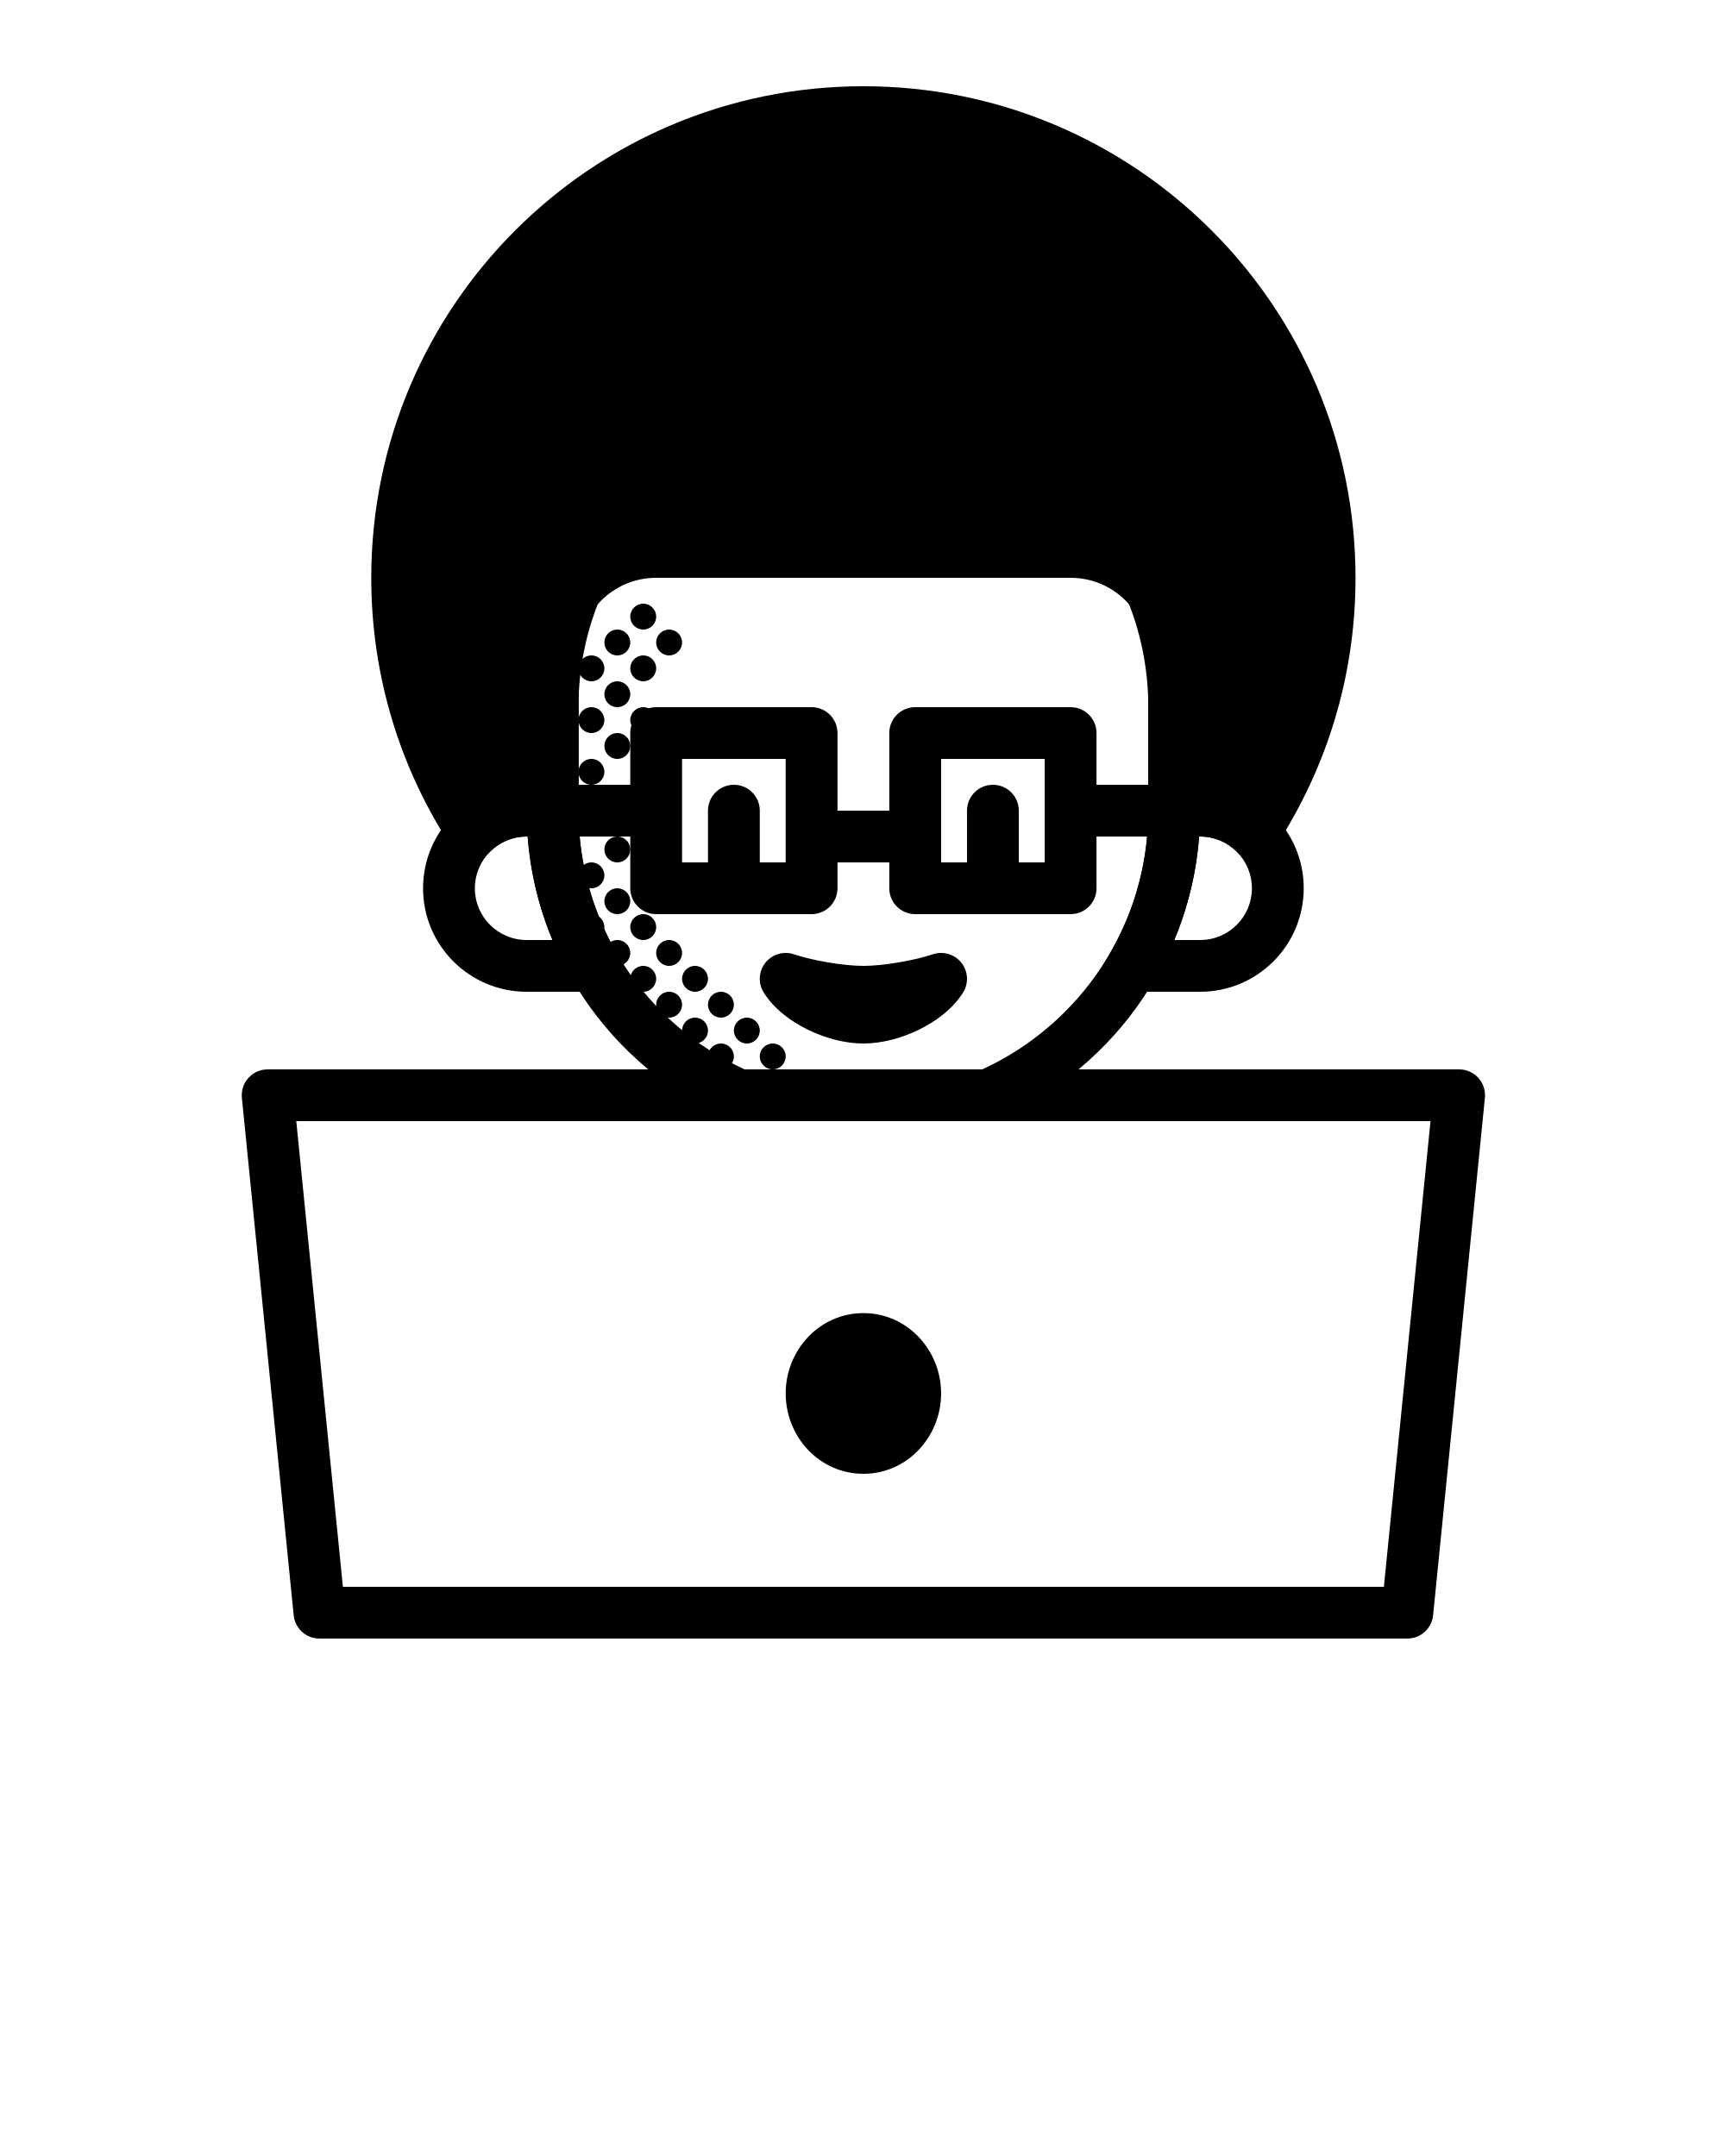
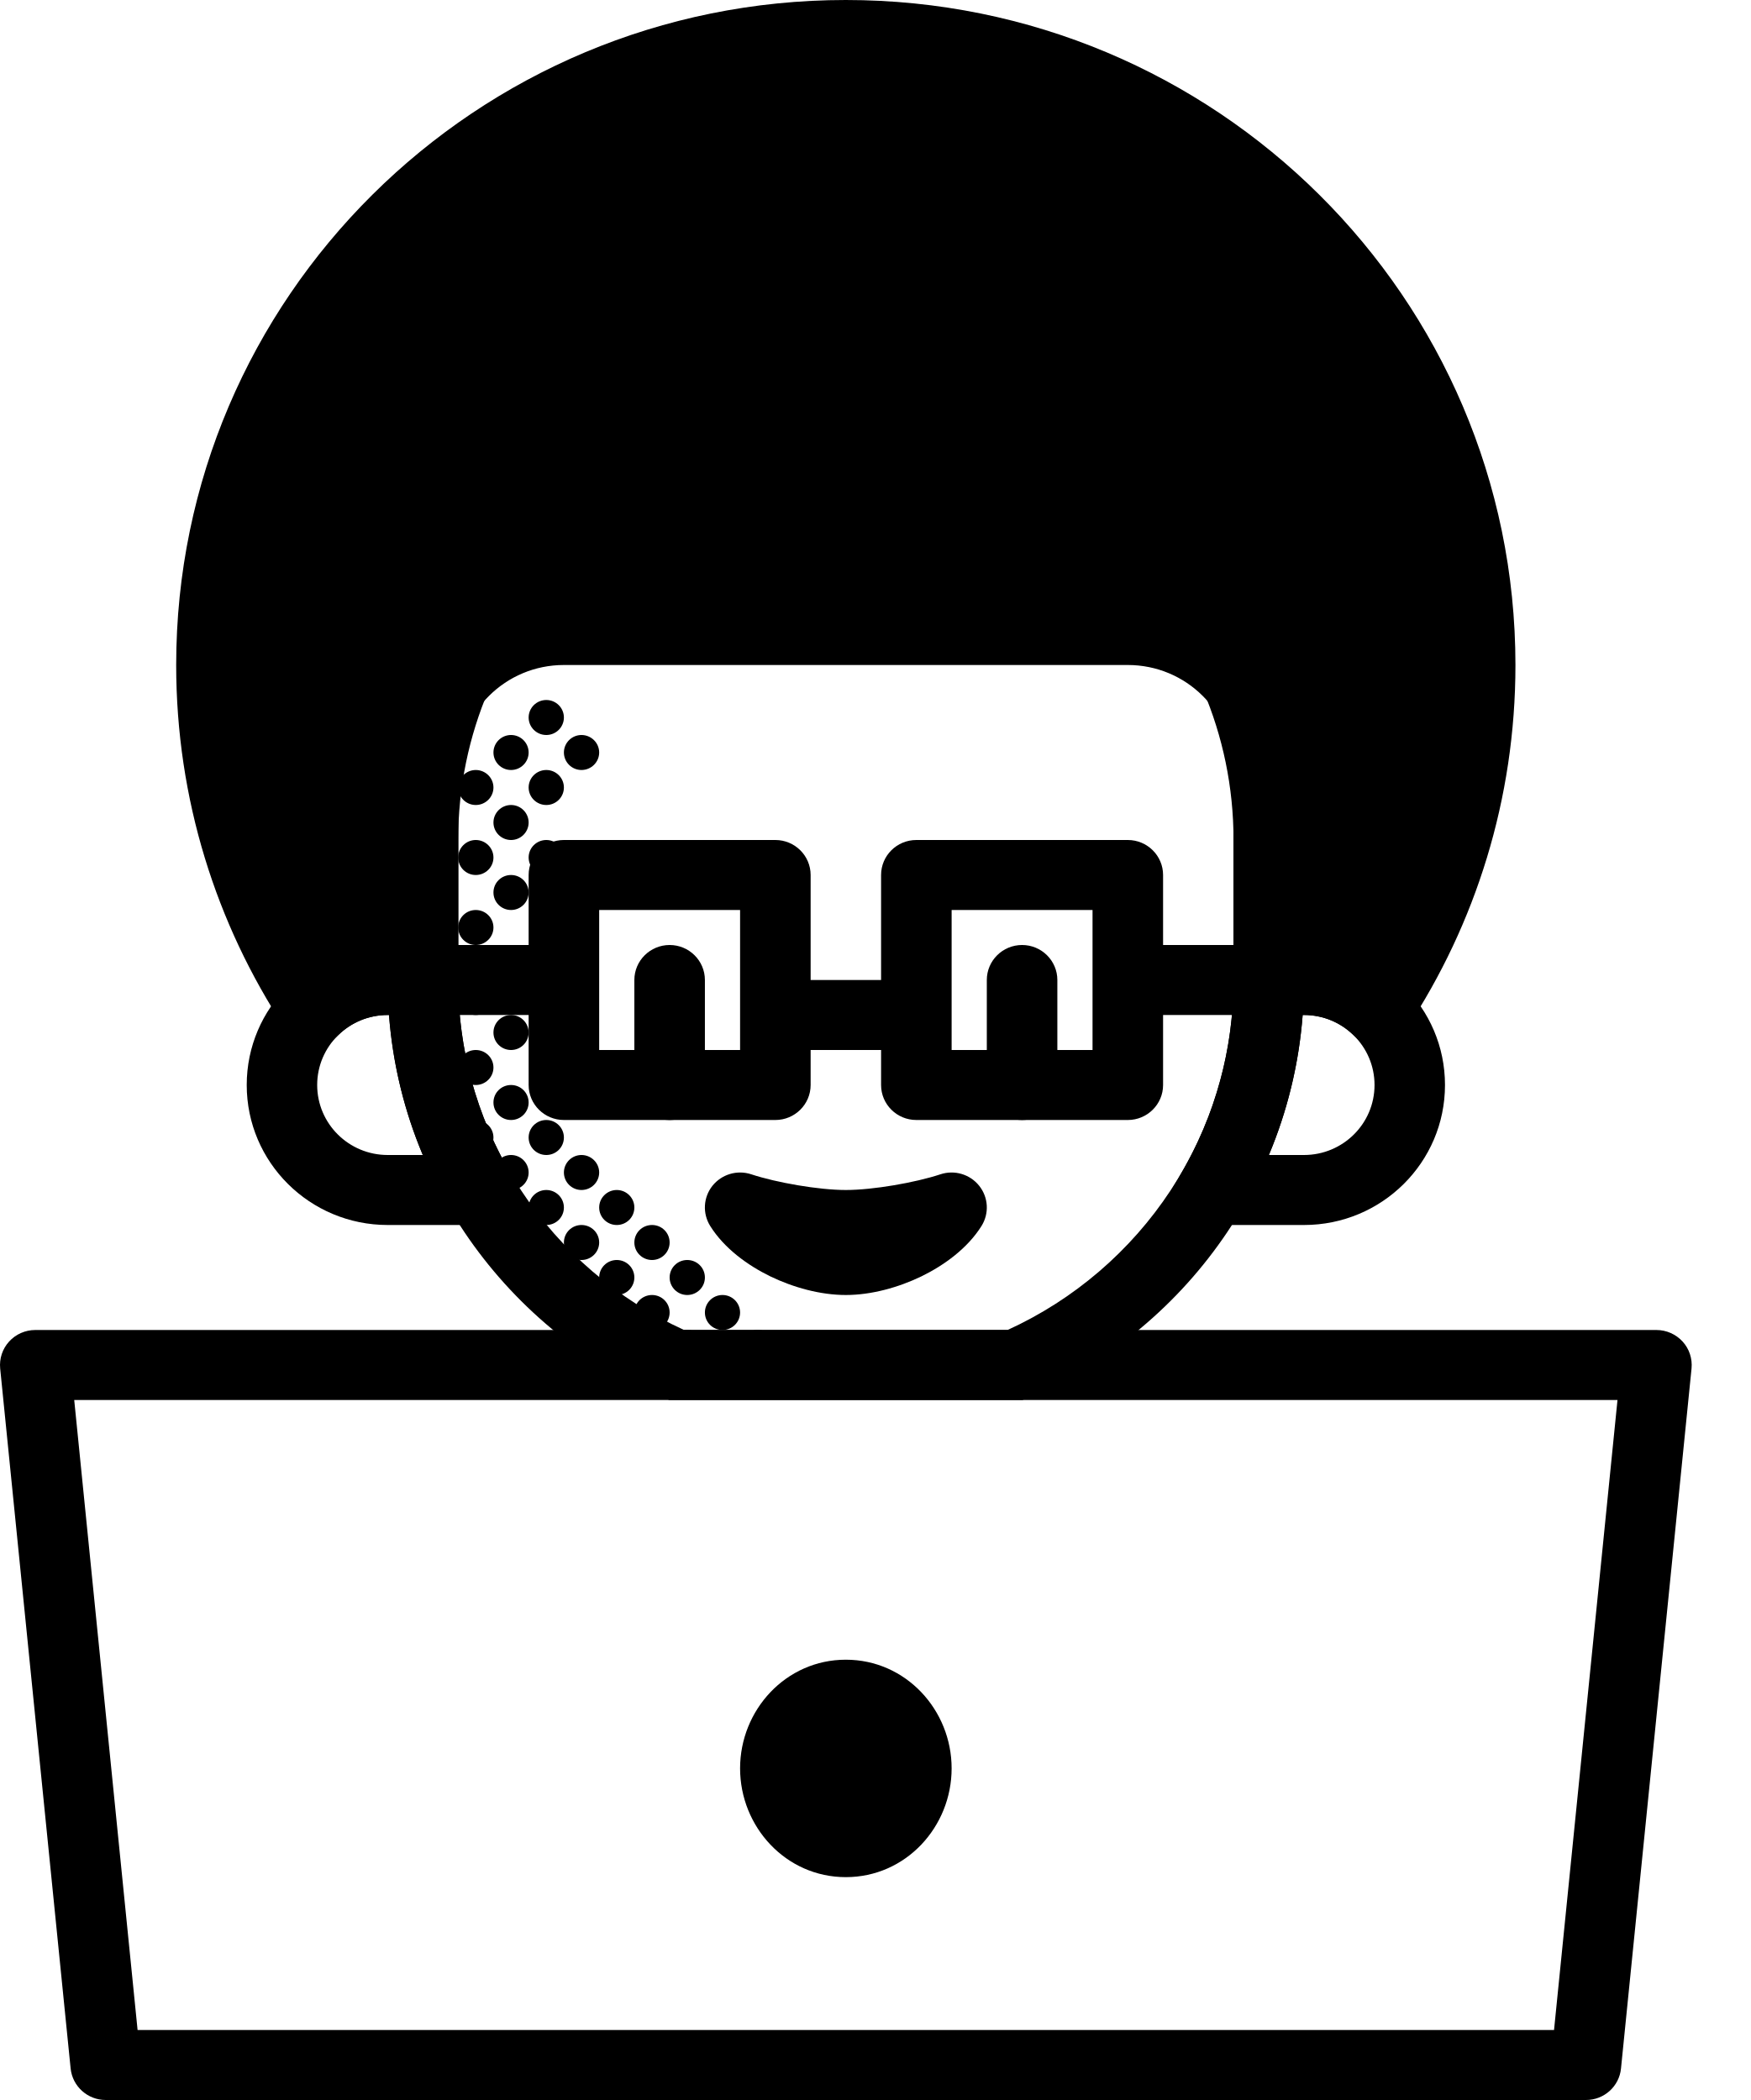
- <svg xmlns="http://www.w3.org/2000/svg" width="229" height="286" viewBox="0 0 229 286" fill="none">
-   <path d="M87.02 81.796C87.02 82.744 86.251 83.512 85.302 83.512C84.354 83.512 83.585 82.744 83.585 81.796C83.585 80.848 84.354 80.08 85.302 80.08C86.251 80.08 87.02 80.848 87.02 81.796Z" fill="black" />
-   <path d="M83.585 85.228C83.585 86.176 82.816 86.944 81.868 86.944C80.919 86.944 80.15 86.176 80.15 85.228C80.15 84.28 80.919 83.512 81.868 83.512C82.816 83.512 83.585 84.28 83.585 85.228Z" fill="black" />
-   <path d="M90.455 85.228C90.455 86.176 89.686 86.944 88.737 86.944C87.789 86.944 87.02 86.176 87.02 85.228C87.02 84.28 87.789 83.512 88.737 83.512C89.686 83.512 90.455 84.28 90.455 85.228Z" fill="black" />
-   <path d="M80.15 88.66C80.15 89.608 79.381 90.376 78.433 90.376C77.484 90.376 76.715 89.608 76.715 88.66C76.715 87.712 77.484 86.944 78.433 86.944C79.381 86.944 80.15 87.712 80.15 88.66Z" fill="black" />
-   <path d="M87.02 88.66C87.02 89.608 86.251 90.376 85.302 90.376C84.354 90.376 83.585 89.608 83.585 88.66C83.585 87.712 84.354 86.944 85.302 86.944C86.251 86.944 87.02 87.712 87.02 88.66Z" fill="black" />
-   <path d="M80.15 95.524C80.15 96.472 79.381 97.24 78.433 97.24C77.484 97.24 76.715 96.472 76.715 95.524C76.715 94.576 77.484 93.808 78.433 93.808C79.381 93.808 80.15 94.576 80.15 95.524Z" fill="black" />
-   <path d="M83.585 92.092C83.585 93.04 82.816 93.808 81.868 93.808C80.919 93.808 80.15 93.04 80.15 92.092C80.15 91.144 80.919 90.376 81.868 90.376C82.816 90.376 83.585 91.144 83.585 92.092Z" fill="black" />
-   <path d="M80.15 102.388C80.15 103.336 79.381 104.104 78.433 104.104C77.484 104.104 76.715 103.336 76.715 102.388C76.715 101.44 77.484 100.672 78.433 100.672C79.381 100.672 80.15 101.44 80.15 102.388Z" fill="black" />
-   <path d="M83.585 98.956C83.585 99.904 82.816 100.672 81.868 100.672C80.919 100.672 80.15 99.904 80.15 98.956C80.15 98.008 80.919 97.24 81.868 97.24C82.816 97.24 83.585 98.008 83.585 98.956Z" fill="black" />
-   <path d="M80.15 109.252C80.15 110.2 79.381 110.968 78.433 110.968C77.484 110.968 76.715 110.2 76.715 109.252C76.715 108.304 77.484 107.536 78.433 107.536C79.381 107.536 80.15 108.304 80.15 109.252Z" fill="black" />
-   <path d="M83.585 105.82C83.585 106.768 82.816 107.536 81.868 107.536C80.919 107.536 80.15 106.768 80.15 105.82C80.15 104.872 80.919 104.104 81.868 104.104C82.816 104.104 83.585 104.872 83.585 105.82Z" fill="black" />
-   <path d="M80.15 116.116C80.15 117.064 79.381 117.832 78.433 117.832C77.484 117.832 76.715 117.064 76.715 116.116C76.715 115.168 77.484 114.4 78.433 114.4C79.381 114.4 80.15 115.168 80.15 116.116Z" fill="black" />
-   <path d="M83.585 112.684C83.585 113.632 82.816 114.4 81.868 114.4C80.919 114.4 80.15 113.632 80.15 112.684C80.15 111.736 80.919 110.968 81.868 110.968C82.816 110.968 83.585 111.736 83.585 112.684Z" fill="black" />
-   <path d="M80.15 122.98C80.15 123.928 79.381 124.696 78.433 124.696C77.484 124.696 76.715 123.928 76.715 122.98C76.715 122.032 77.484 121.264 78.433 121.264C79.381 121.264 80.15 122.032 80.15 122.98Z" fill="black" />
-   <path d="M83.585 119.548C83.585 120.496 82.816 121.264 81.868 121.264C80.919 121.264 80.15 120.496 80.15 119.548C80.15 118.6 80.919 117.832 81.868 117.832C82.816 117.832 83.585 118.6 83.585 119.548Z" fill="black" />
-   <path d="M83.585 126.412C83.585 127.36 82.816 128.128 81.868 128.128C80.919 128.128 80.15 127.36 80.15 126.412C80.15 125.464 80.919 124.696 81.868 124.696C82.816 124.696 83.585 125.464 83.585 126.412Z" fill="black" />
-   <path d="M87.02 122.98C87.02 123.928 86.251 124.696 85.302 124.696C84.354 124.696 83.585 123.928 83.585 122.98C83.585 122.032 84.354 121.264 85.302 121.264C86.251 121.264 87.02 122.032 87.02 122.98Z" fill="black" />
-   <path d="M87.02 129.844C87.02 130.792 86.251 131.56 85.302 131.56C84.354 131.56 83.585 130.792 83.585 129.844C83.585 128.896 84.354 128.128 85.302 128.128C86.251 128.128 87.02 128.896 87.02 129.844Z" fill="black" />
-   <path d="M90.455 126.412C90.455 127.36 89.686 128.128 88.737 128.128C87.789 128.128 87.02 127.36 87.02 126.412C87.02 125.464 87.789 124.696 88.737 124.696C89.686 124.696 90.455 125.464 90.455 126.412Z" fill="black" />
-   <path d="M90.455 133.276C90.455 134.224 89.686 134.992 88.737 134.992C87.789 134.992 87.02 134.224 87.02 133.276C87.02 132.328 87.789 131.56 88.737 131.56C89.686 131.56 90.455 132.328 90.455 133.276Z" fill="black" />
-   <path d="M93.89 129.844C93.89 130.792 93.121 131.56 92.172 131.56C91.224 131.56 90.455 130.792 90.455 129.844C90.455 128.896 91.224 128.128 92.172 128.128C93.121 128.128 93.89 128.896 93.89 129.844Z" fill="black" />
-   <path d="M93.89 136.708C93.89 137.656 93.121 138.424 92.172 138.424C91.224 138.424 90.455 137.656 90.455 136.708C90.455 135.76 91.224 134.992 92.172 134.992C93.121 134.992 93.89 135.76 93.89 136.708Z" fill="black" />
-   <path d="M97.325 133.276C97.325 134.224 96.556 134.992 95.608 134.992C94.659 134.992 93.89 134.224 93.89 133.276C93.89 132.328 94.659 131.56 95.608 131.56C96.556 131.56 97.325 132.328 97.325 133.276Z" fill="black" />
-   <path d="M97.325 140.14C97.325 141.088 96.556 141.856 95.608 141.856C94.659 141.856 93.89 141.088 93.89 140.14C93.89 139.192 94.659 138.424 95.608 138.424C96.556 138.424 97.325 139.192 97.325 140.14Z" fill="black" />
-   <path d="M100.76 136.708C100.76 137.656 99.991 138.424 99.043 138.424C98.094 138.424 97.325 137.656 97.325 136.708C97.325 135.76 98.094 134.992 99.043 134.992C99.991 134.992 100.76 135.76 100.76 136.708Z" fill="black" />
-   <path d="M100.76 143.572C100.76 144.52 99.991 145.288 99.043 145.288C98.094 145.288 97.325 144.52 97.325 143.572C97.325 142.624 98.094 141.856 99.043 141.856C99.991 141.856 100.76 142.624 100.76 143.572Z" fill="black" />
-   <path d="M104.195 140.14C104.195 141.088 103.426 141.856 102.478 141.856C101.529 141.856 100.76 141.088 100.76 140.14C100.76 139.192 101.529 138.424 102.478 138.424C103.426 138.424 104.195 139.192 104.195 140.14Z" fill="black" />
-   <path d="M107.63 143.572C107.63 144.52 106.861 145.288 105.913 145.288C104.964 145.288 104.195 144.52 104.195 143.572C104.195 142.624 104.964 141.856 105.913 141.856C106.861 141.856 107.63 142.624 107.63 143.572Z" fill="black" />
-   <path d="M87.02 95.524C87.02 96.472 86.251 97.24 85.302 97.24C84.354 97.24 83.585 96.472 83.585 95.524C83.585 94.576 84.354 93.808 85.302 93.808C86.251 93.808 87.02 94.576 87.02 95.524Z" fill="black" />
-   <path fill-rule="evenodd" clip-rule="evenodd" d="M83.585 117.832C83.585 119.727 85.123 121.264 87.02 121.264H107.63C109.527 121.264 111.065 119.727 111.065 117.832V97.24C111.065 95.345 109.527 93.808 107.63 93.808H87.02C85.123 93.808 83.585 95.345 83.585 97.24V117.832ZM90.455 114.4V100.672H104.195V114.4H90.455Z" fill="black" />
-   <path fill-rule="evenodd" clip-rule="evenodd" d="M117.935 117.832C117.935 119.727 119.473 121.264 121.37 121.264H141.98C143.877 121.264 145.415 119.727 145.415 117.832V97.24C145.415 95.345 143.877 93.808 141.98 93.808H121.37C119.473 93.808 117.935 95.345 117.935 97.24V117.832ZM124.805 114.4V100.672H138.545V114.4H124.805Z" fill="black" />
-   <path fill-rule="evenodd" clip-rule="evenodd" d="M73.28 110.968H87.02V104.104H73.28V110.968Z" fill="black" />
-   <path fill-rule="evenodd" clip-rule="evenodd" d="M141.98 110.968H155.72V104.104H141.98V110.968Z" fill="black" />
-   <path fill-rule="evenodd" clip-rule="evenodd" d="M107.63 114.4H121.37V107.536H107.63V114.4Z" fill="black" />
-   <path fill-rule="evenodd" clip-rule="evenodd" d="M97.325 121.264C99.222 121.264 100.76 119.727 100.76 117.832V107.536C100.76 105.641 99.222 104.104 97.325 104.104C95.428 104.104 93.89 105.641 93.89 107.536V117.832C93.89 119.727 95.428 121.264 97.325 121.264Z" fill="black" />
-   <path fill-rule="evenodd" clip-rule="evenodd" d="M131.675 121.264C133.572 121.264 135.11 119.727 135.11 117.832V107.536C135.11 105.641 133.572 104.104 131.675 104.104C129.778 104.104 128.24 105.641 128.24 107.536V117.832C128.24 119.727 129.778 121.264 131.675 121.264Z" fill="black" />
-   <path fill-rule="evenodd" clip-rule="evenodd" d="M155.72 104.104H159.155C159.247 104.104 159.339 104.105 159.431 104.108C161.472 98.777 162.59 92.991 162.59 86.944C162.59 60.408 141.059 38.896 114.5 38.896C87.941 38.896 66.41 60.408 66.41 86.944C66.41 92.991 67.528 98.777 69.569 104.108C69.661 104.105 69.753 104.104 69.845 104.104H73.28V86.944C73.28 79.362 79.432 73.216 87.02 73.216H141.98C149.568 73.216 155.72 79.362 155.72 86.944V104.104Z" fill="black" />
-   <path fill-rule="evenodd" clip-rule="evenodd" d="M62.975 86.944C62.975 58.513 86.043 35.464 114.5 35.464C142.956 35.464 166.025 58.513 166.025 86.944C166.025 93.417 164.828 99.618 162.639 105.334C162.119 106.693 160.797 107.577 159.341 107.539C159.279 107.537 159.217 107.536 159.155 107.536H155.72C153.823 107.536 152.285 105.999 152.285 104.104V86.944C152.285 81.258 147.671 76.648 141.98 76.648H87.02C81.329 76.648 76.715 81.258 76.715 86.944V104.104C76.715 105.999 75.177 107.536 73.28 107.536H69.845C69.783 107.536 69.721 107.537 69.659 107.539C68.203 107.577 66.881 106.693 66.361 105.334C64.172 99.618 62.975 93.417 62.975 86.944ZM114.5 42.328C89.838 42.328 69.845 62.303 69.845 86.944C69.845 77.467 77.535 69.784 87.02 69.784H141.98C151.465 69.784 159.155 77.467 159.155 86.944C159.155 62.303 139.162 42.328 114.5 42.328Z" fill="black" />
-   <path fill-rule="evenodd" clip-rule="evenodd" d="M114.5 56.056C93.632 56.056 76.715 72.958 76.715 93.808V107.536C76.715 122.758 85.733 135.883 98.735 141.856H130.265C143.267 135.883 152.285 122.758 152.285 107.536V93.808C152.285 72.958 135.368 56.056 114.5 56.056ZM69.845 93.808C69.845 69.167 89.838 49.192 114.5 49.192C139.162 49.192 159.155 69.167 159.155 93.808V107.536C159.155 125.832 148.133 141.548 132.376 148.432L131.718 148.72H97.282L96.624 148.432C80.867 141.548 69.845 125.832 69.845 107.536V93.808Z" fill="black" />
-   <path fill-rule="evenodd" clip-rule="evenodd" d="M69.845 110.968C66.051 110.968 62.975 114.041 62.975 117.832C62.975 121.623 66.051 124.696 69.845 124.696H73.268C71.482 120.415 70.343 115.798 69.975 110.968H69.845ZM56.105 117.832C56.105 110.25 62.257 104.104 69.845 104.104H76.715V107.536C76.715 114.418 78.555 120.86 81.768 126.409L84.75 131.56H69.845C62.257 131.56 56.105 125.414 56.105 117.832ZM152.285 104.104H159.155C166.743 104.104 172.895 110.25 172.895 117.832C172.895 125.414 166.743 131.56 159.155 131.56H144.25L147.232 126.409C150.445 120.86 152.285 114.418 152.285 107.536V104.104ZM159.025 110.968C158.657 115.798 157.518 120.415 155.732 124.696H159.155C162.949 124.696 166.025 121.623 166.025 117.832C166.025 114.041 162.949 110.968 159.155 110.968H159.025Z" fill="black" />
-   <path d="M104.195 129.844C106.943 130.765 111.441 131.56 114.5 131.56C117.559 131.56 122.057 130.765 124.805 129.844C122.985 132.758 118.191 134.992 114.5 134.992C110.809 134.992 106.015 132.758 104.195 129.844Z" fill="black" />
-   <path fill-rule="evenodd" clip-rule="evenodd" d="M101.499 127.717C102.397 126.58 103.914 126.129 105.288 126.59C107.712 127.403 111.841 128.128 114.5 128.128C117.159 128.128 121.288 127.403 123.712 126.59C125.086 126.129 126.603 126.58 127.501 127.717C128.399 128.854 128.487 130.432 127.719 131.661C126.35 133.853 124.087 135.506 121.864 136.593C119.609 137.696 116.972 138.424 114.5 138.424C112.028 138.424 109.391 137.696 107.136 136.593C104.913 135.506 102.65 133.853 101.281 131.661C100.513 130.432 100.601 128.854 101.499 127.717Z" fill="black" />
-   <path fill-rule="evenodd" clip-rule="evenodd" d="M32.948 142.985C33.599 142.266 34.525 141.856 35.495 141.856H193.505C194.476 141.856 195.401 142.266 196.052 142.985C196.703 143.704 197.019 144.665 196.923 145.63L190.053 214.27C189.877 216.024 188.4 217.36 186.635 217.36H42.365C40.6 217.36 39.123 216.024 38.947 214.27L32.077 145.63C31.981 144.665 32.297 143.704 32.948 142.985ZM39.291 148.72L45.474 210.496H183.526L189.709 148.72H39.291Z" fill="black" />
-   <path d="M121.37 184.846C121.37 188.837 118.294 192.072 114.5 192.072C110.706 192.072 107.63 188.837 107.63 184.846C107.63 180.856 110.706 177.621 114.5 177.621C118.294 177.621 121.37 180.856 121.37 184.846Z" fill="black" />
-   <path fill-rule="evenodd" clip-rule="evenodd" d="M114.5 181.053C112.767 181.053 111.065 182.583 111.065 184.846C111.065 187.109 112.767 188.64 114.5 188.64C116.233 188.64 117.935 187.109 117.935 184.846C117.935 182.583 116.233 181.053 114.5 181.053ZM104.195 184.846C104.195 179.128 108.645 174.189 114.5 174.189C120.355 174.189 124.805 179.128 124.805 184.846C124.805 190.564 120.355 195.504 114.5 195.504C108.645 195.504 104.195 190.564 104.195 184.846Z" fill="black" />
-   <path fill-rule="evenodd" clip-rule="evenodd" d="M155.72 107.536H159.155C161.925 107.536 164.44 108.628 166.291 110.405C172.639 100.701 176.33 89.105 176.33 76.648C176.33 42.53 148.648 14.872 114.5 14.872C80.352 14.872 52.67 42.53 52.67 76.648C52.67 89.105 56.361 100.701 62.709 110.405C64.56 108.628 67.075 107.536 69.845 107.536H73.28V83.512C73.28 75.93 79.432 69.784 87.02 69.784H141.98C149.568 69.784 155.72 75.93 155.72 83.512V107.536Z" fill="black" />
-   <path fill-rule="evenodd" clip-rule="evenodd" d="M49.235 76.648C49.235 40.635 78.455 11.44 114.5 11.44C150.545 11.44 179.765 40.635 179.765 76.648C179.765 89.792 175.869 102.038 169.166 112.282L166.9 115.746L163.912 112.88C162.674 111.693 161.003 110.968 159.155 110.968H152.285V83.512C152.285 77.826 147.671 73.216 141.98 73.216H87.02C81.329 73.216 76.715 77.826 76.715 83.512V110.968H69.845C67.997 110.968 66.326 111.693 65.088 112.88L62.1 115.746L59.833 112.282C53.131 102.038 49.235 89.792 49.235 76.648ZM114.5 18.304C82.249 18.304 56.105 44.425 56.105 76.648C56.105 87.159 58.884 97.014 63.748 105.527C65.586 104.617 67.657 104.104 69.845 104.104V83.512C69.845 74.035 77.535 66.352 87.02 66.352H141.98C151.465 66.352 159.155 74.035 159.155 83.512V104.104C161.343 104.104 163.414 104.617 165.252 105.527C170.116 97.014 172.895 87.159 172.895 76.648C172.895 44.425 146.751 18.304 114.5 18.304Z" fill="black" />
+ <svg xmlns="http://www.w3.org/2000/svg" width="20" height="24" viewBox="0 0 20 24" fill="none">
+   <path d="M6.443 8.2C6.443 8.31 6.353 8.4 6.242 8.4C6.13 8.4 6.04 8.31 6.04 8.2C6.04 8.09 6.13 8 6.242 8C6.353 8 6.443 8.09 6.443 8.2Z" fill="black" />
+   <path d="M6.04 8.6C6.04 8.71 5.95 8.8 5.839 8.8C5.728 8.8 5.638 8.71 5.638 8.6C5.638 8.49 5.728 8.4 5.839 8.4C5.95 8.4 6.04 8.49 6.04 8.6Z" fill="black" />
+   <path d="M6.846 8.6C6.846 8.71 6.755 8.8 6.644 8.8C6.533 8.8 6.443 8.71 6.443 8.6C6.443 8.49 6.533 8.4 6.644 8.4C6.755 8.4 6.846 8.49 6.846 8.6Z" fill="black" />
+   <path d="M5.638 9C5.638 9.11 5.547 9.2 5.436 9.2C5.325 9.2 5.235 9.11 5.235 9C5.235 8.89 5.325 8.8 5.436 8.8C5.547 8.8 5.638 8.89 5.638 9Z" fill="black" />
+   <path d="M6.443 9C6.443 9.11 6.353 9.2 6.242 9.2C6.13 9.2 6.04 9.11 6.04 9C6.04 8.89 6.13 8.8 6.242 8.8C6.353 8.8 6.443 8.89 6.443 9Z" fill="black" />
+   <path d="M5.638 9.8C5.638 9.91 5.547 10 5.436 10C5.325 10 5.235 9.91 5.235 9.8C5.235 9.69 5.325 9.6 5.436 9.6C5.547 9.6 5.638 9.69 5.638 9.8Z" fill="black" />
+   <path d="M6.04 9.4C6.04 9.51 5.95 9.6 5.839 9.6C5.728 9.6 5.638 9.51 5.638 9.4C5.638 9.29 5.728 9.2 5.839 9.2C5.95 9.2 6.04 9.29 6.04 9.4Z" fill="black" />
+   <path d="M5.638 10.6C5.638 10.71 5.547 10.8 5.436 10.8C5.325 10.8 5.235 10.71 5.235 10.6C5.235 10.489 5.325 10.4 5.436 10.4C5.547 10.4 5.638 10.489 5.638 10.6Z" fill="black" />
+   <path d="M6.04 10.2C6.04 10.31 5.95 10.4 5.839 10.4C5.728 10.4 5.638 10.31 5.638 10.2C5.638 10.089 5.728 10 5.839 10C5.95 10 6.04 10.089 6.04 10.2Z" fill="black" />
+   <path d="M5.638 11.4C5.638 11.51 5.547 11.6 5.436 11.6C5.325 11.6 5.235 11.51 5.235 11.4C5.235 11.29 5.325 11.2 5.436 11.2C5.547 11.2 5.638 11.29 5.638 11.4Z" fill="black" />
+   <path d="M6.04 11C6.04 11.111 5.95 11.2 5.839 11.2C5.728 11.2 5.638 11.111 5.638 11C5.638 10.89 5.728 10.8 5.839 10.8C5.95 10.8 6.04 10.89 6.04 11Z" fill="black" />
+   <path d="M5.638 12.2C5.638 12.31 5.547 12.4 5.436 12.4C5.325 12.4 5.235 12.31 5.235 12.2C5.235 12.089 5.325 12 5.436 12C5.547 12 5.638 12.089 5.638 12.2Z" fill="black" />
+   <path d="M6.04 11.8C6.04 11.911 5.95 12 5.839 12C5.728 12 5.638 11.911 5.638 11.8C5.638 11.69 5.728 11.6 5.839 11.6C5.95 11.6 6.04 11.69 6.04 11.8Z" fill="black" />
+   <path d="M5.638 13C5.638 13.111 5.547 13.2 5.436 13.2C5.325 13.2 5.235 13.111 5.235 13C5.235 12.89 5.325 12.8 5.436 12.8C5.547 12.8 5.638 12.89 5.638 13Z" fill="black" />
+   <path d="M6.04 12.6C6.04 12.71 5.95 12.8 5.839 12.8C5.728 12.8 5.638 12.71 5.638 12.6C5.638 12.489 5.728 12.4 5.839 12.4C5.95 12.4 6.04 12.489 6.04 12.6Z" fill="black" />
+   <path d="M6.04 13.4C6.04 13.51 5.95 13.6 5.839 13.6C5.728 13.6 5.638 13.51 5.638 13.4C5.638 13.29 5.728 13.2 5.839 13.2C5.95 13.2 6.04 13.29 6.04 13.4Z" fill="black" />
+   <path d="M6.443 13C6.443 13.111 6.353 13.2 6.242 13.2C6.13 13.2 6.04 13.111 6.04 13C6.04 12.89 6.13 12.8 6.242 12.8C6.353 12.8 6.443 12.89 6.443 13Z" fill="black" />
+   <path d="M6.443 13.8C6.443 13.911 6.353 14 6.242 14C6.13 14 6.04 13.911 6.04 13.8C6.04 13.69 6.13 13.6 6.242 13.6C6.353 13.6 6.443 13.69 6.443 13.8Z" fill="black" />
+   <path d="M6.846 13.4C6.846 13.51 6.755 13.6 6.644 13.6C6.533 13.6 6.443 13.51 6.443 13.4C6.443 13.29 6.533 13.2 6.644 13.2C6.755 13.2 6.846 13.29 6.846 13.4Z" fill="black" />
+   <path d="M6.846 14.2C6.846 14.31 6.755 14.4 6.644 14.4C6.533 14.4 6.443 14.31 6.443 14.2C6.443 14.089 6.533 14 6.644 14C6.755 14 6.846 14.089 6.846 14.2Z" fill="black" />
+   <path d="M7.248 13.8C7.248 13.911 7.158 14 7.047 14C6.936 14 6.846 13.911 6.846 13.8C6.846 13.69 6.936 13.6 7.047 13.6C7.158 13.6 7.248 13.69 7.248 13.8Z" fill="black" />
+   <path d="M7.248 14.6C7.248 14.71 7.158 14.8 7.047 14.8C6.936 14.8 6.846 14.71 6.846 14.6C6.846 14.489 6.936 14.4 7.047 14.4C7.158 14.4 7.248 14.489 7.248 14.6Z" fill="black" />
+   <path d="M7.651 14.2C7.651 14.31 7.561 14.4 7.45 14.4C7.338 14.4 7.248 14.31 7.248 14.2C7.248 14.089 7.338 14 7.45 14C7.561 14 7.651 14.089 7.651 14.2Z" fill="black" />
+   <path d="M7.651 15C7.651 15.111 7.561 15.2 7.45 15.2C7.338 15.2 7.248 15.111 7.248 15C7.248 14.89 7.338 14.8 7.45 14.8C7.561 14.8 7.651 14.89 7.651 15Z" fill="black" />
+   <path d="M8.054 14.6C8.054 14.71 7.964 14.8 7.852 14.8C7.741 14.8 7.651 14.71 7.651 14.6C7.651 14.489 7.741 14.4 7.852 14.4C7.964 14.4 8.054 14.489 8.054 14.6Z" fill="black" />
+   <path d="M8.054 15.4C8.054 15.511 7.964 15.6 7.852 15.6C7.741 15.6 7.651 15.511 7.651 15.4C7.651 15.29 7.741 15.2 7.852 15.2C7.964 15.2 8.054 15.29 8.054 15.4Z" fill="black" />
+   <path d="M8.456 15C8.456 15.111 8.366 15.2 8.255 15.2C8.144 15.2 8.054 15.111 8.054 15C8.054 14.89 8.144 14.8 8.255 14.8C8.366 14.8 8.456 14.89 8.456 15Z" fill="black" />
+   <path d="M8.859 15.4C8.859 15.511 8.769 15.6 8.658 15.6C8.547 15.6 8.456 15.511 8.456 15.4C8.456 15.29 8.547 15.2 8.658 15.2C8.769 15.2 8.859 15.29 8.859 15.4Z" fill="black" />
+   <path d="M6.443 9.8C6.443 9.91 6.353 10 6.242 10C6.13 10 6.04 9.91 6.04 9.8C6.04 9.69 6.13 9.6 6.242 9.6C6.353 9.6 6.443 9.69 6.443 9.8Z" fill="black" />
+   <path fill-rule="evenodd" clip-rule="evenodd" d="M6.04 12.4C6.04 12.621 6.221 12.8 6.443 12.8H8.859C9.081 12.8 9.262 12.621 9.262 12.4V10C9.262 9.779 9.081 9.6 8.859 9.6H6.443C6.221 9.6 6.04 9.779 6.04 10V12.4ZM6.846 12V10.4H8.456V12H6.846Z" fill="black" />
+   <path fill-rule="evenodd" clip-rule="evenodd" d="M10.067 12.4C10.067 12.621 10.247 12.8 10.47 12.8H12.886C13.108 12.8 13.289 12.621 13.289 12.4V10C13.289 9.779 13.108 9.6 12.886 9.6H10.47C10.247 9.6 10.067 9.779 10.067 10V12.4ZM10.873 12V10.4H12.483V12H10.873Z" fill="black" />
+   <path fill-rule="evenodd" clip-rule="evenodd" d="M4.832 11.6H6.443V10.8H4.832V11.6Z" fill="black" />
+   <path fill-rule="evenodd" clip-rule="evenodd" d="M12.886 11.6H14.497V10.8H12.886V11.6Z" fill="black" />
+   <path fill-rule="evenodd" clip-rule="evenodd" d="M8.859 12H10.47V11.2H8.859V12Z" fill="black" />
+   <path fill-rule="evenodd" clip-rule="evenodd" d="M7.651 12.8C7.873 12.8 8.054 12.621 8.054 12.4V11.2C8.054 10.979 7.873 10.8 7.651 10.8C7.429 10.8 7.248 10.979 7.248 11.2V12.4C7.248 12.621 7.429 12.8 7.651 12.8Z" fill="black" />
+   <path fill-rule="evenodd" clip-rule="evenodd" d="M11.678 12.8C11.9 12.8 12.081 12.621 12.081 12.4V11.2C12.081 10.979 11.9 10.8 11.678 10.8C11.456 10.8 11.275 10.979 11.275 11.2V12.4C11.275 12.621 11.456 12.8 11.678 12.8Z" fill="black" />
+   <path fill-rule="evenodd" clip-rule="evenodd" d="M14.497 10.8H14.899C14.91 10.8 14.921 10.8 14.932 10.8C15.171 10.179 15.302 9.505 15.302 8.8C15.302 5.707 12.778 3.2 9.664 3.2C6.551 3.2 4.027 5.707 4.027 8.8C4.027 9.505 4.158 10.179 4.397 10.8C4.408 10.8 4.419 10.8 4.43 10.8H4.832V8.8C4.832 7.916 5.553 7.2 6.443 7.2H12.886C13.775 7.2 14.497 7.916 14.497 8.8V10.8Z" fill="black" />
+   <path fill-rule="evenodd" clip-rule="evenodd" d="M3.624 8.8C3.624 5.486 6.328 2.8 9.664 2.8C13 2.8 15.705 5.486 15.705 8.8C15.705 9.554 15.564 10.277 15.308 10.943C15.247 11.102 15.092 11.205 14.921 11.2C14.914 11.2 14.907 11.2 14.899 11.2H14.497C14.274 11.2 14.094 11.021 14.094 10.8V8.8C14.094 8.137 13.553 7.6 12.886 7.6H6.443C5.776 7.6 5.235 8.137 5.235 8.8V10.8C5.235 11.021 5.055 11.2 4.832 11.2H4.43C4.422 11.2 4.415 11.2 4.408 11.2C4.237 11.205 4.082 11.102 4.021 10.943C3.764 10.277 3.624 9.554 3.624 8.8ZM9.664 3.6C6.773 3.6 4.43 5.928 4.43 8.8C4.43 7.695 5.331 6.8 6.443 6.8H12.886C13.998 6.8 14.899 7.695 14.899 8.8C14.899 5.928 12.556 3.6 9.664 3.6Z" fill="black" />
+   <path fill-rule="evenodd" clip-rule="evenodd" d="M9.664 5.2C7.218 5.2 5.235 7.17 5.235 9.6V11.2C5.235 12.974 6.292 14.504 7.816 15.2H11.512C13.037 14.504 14.094 12.974 14.094 11.2V9.6C14.094 7.17 12.111 5.2 9.664 5.2ZM4.429 9.6C4.429 6.728 6.773 4.4 9.664 4.4C12.556 4.4 14.899 6.728 14.899 9.6V11.2C14.899 13.332 13.607 15.164 11.76 15.966L11.683 16H7.646L7.569 15.966C5.722 15.164 4.429 13.332 4.429 11.2V9.6Z" fill="black" />
+   <path fill-rule="evenodd" clip-rule="evenodd" d="M4.43 11.6C3.985 11.6 3.624 11.958 3.624 12.4C3.624 12.842 3.985 13.2 4.43 13.2H4.831C4.621 12.701 4.488 12.163 4.445 11.6H4.43ZM2.819 12.4C2.819 11.516 3.54 10.8 4.43 10.8H5.235V11.2C5.235 12.002 5.451 12.753 5.827 13.4L6.177 14H4.43C3.54 14 2.819 13.284 2.819 12.4ZM14.094 10.8H14.899C15.789 10.8 16.51 11.516 16.51 12.4C16.51 13.284 15.789 14 14.899 14H13.152L13.502 13.4C13.878 12.753 14.094 12.002 14.094 11.2V10.8ZM14.884 11.6C14.841 12.163 14.707 12.701 14.498 13.2H14.899C15.344 13.2 15.705 12.842 15.705 12.4C15.705 11.958 15.344 11.6 14.899 11.6H14.884Z" fill="black" />
+   <path d="M8.456 13.8C8.779 13.907 9.306 14 9.664 14C10.023 14 10.55 13.907 10.873 13.8C10.659 14.14 10.097 14.4 9.664 14.4C9.232 14.4 8.67 14.14 8.456 13.8Z" fill="black" />
+   <path fill-rule="evenodd" clip-rule="evenodd" d="M8.14 13.552C8.246 13.42 8.423 13.367 8.585 13.421C8.869 13.515 9.353 13.6 9.664 13.6C9.976 13.6 10.46 13.515 10.744 13.421C10.905 13.367 11.083 13.42 11.188 13.552C11.294 13.685 11.304 13.868 11.214 14.012C11.054 14.267 10.788 14.46 10.528 14.587C10.263 14.715 9.954 14.8 9.664 14.8C9.375 14.8 9.066 14.715 8.801 14.587C8.541 14.46 8.275 14.267 8.115 14.012C8.025 13.868 8.035 13.685 8.14 13.552Z" fill="black" />
+   <path fill-rule="evenodd" clip-rule="evenodd" d="M0.104 15.332C0.18 15.248 0.289 15.2 0.403 15.2H18.926C19.04 15.2 19.148 15.248 19.225 15.332C19.301 15.415 19.338 15.527 19.327 15.64L18.521 23.64C18.501 23.844 18.328 24 18.121 24H1.208C1.001 24 0.828 23.844 0.807 23.64L0.002 15.64C-0.009 15.527 0.028 15.415 0.104 15.332ZM0.848 16L1.572 23.2H17.756L18.481 16H0.848Z" fill="black" />
+   <path d="M10.47 20.21C10.47 20.676 10.109 21.053 9.664 21.053C9.22 21.053 8.859 20.676 8.859 20.21C8.859 19.745 9.22 19.368 9.664 19.368C10.109 19.368 10.47 19.745 10.47 20.21Z" fill="black" />
+   <path fill-rule="evenodd" clip-rule="evenodd" d="M9.664 19.768C9.461 19.768 9.262 19.947 9.262 20.21C9.262 20.474 9.461 20.653 9.664 20.653C9.868 20.653 10.067 20.474 10.067 20.21C10.067 19.947 9.868 19.768 9.664 19.768ZM8.456 20.21C8.456 19.544 8.978 18.968 9.664 18.968C10.351 18.968 10.873 19.544 10.873 20.21C10.873 20.877 10.351 21.453 9.664 21.453C8.978 21.453 8.456 20.877 8.456 20.21Z" fill="black" />
+   <path fill-rule="evenodd" clip-rule="evenodd" d="M14.497 11.2H14.899C15.224 11.2 15.519 11.327 15.736 11.534C16.48 10.403 16.913 9.052 16.913 7.6C16.913 3.624 13.668 0.4 9.664 0.4C5.661 0.4 2.416 3.624 2.416 7.6C2.416 9.052 2.849 10.403 3.593 11.534C3.81 11.327 4.105 11.2 4.43 11.2H4.832V8.4C4.832 7.516 5.553 6.8 6.443 6.8H12.886C13.775 6.8 14.497 7.516 14.497 8.4V11.2Z" fill="black" />
+   <path fill-rule="evenodd" clip-rule="evenodd" d="M2.013 7.6C2.013 3.403 5.439 0 9.664 0C13.89 0 17.315 3.403 17.315 7.6C17.315 9.132 16.859 10.559 16.073 11.753L15.807 12.157L15.457 11.823C15.312 11.684 15.116 11.6 14.899 11.6H14.094V8.4C14.094 7.737 13.553 7.2 12.886 7.2H6.443C5.776 7.2 5.235 7.737 5.235 8.4V11.6H4.43C4.213 11.6 4.017 11.684 3.872 11.823L3.522 12.157L3.256 11.753C2.47 10.559 2.013 9.132 2.013 7.6ZM9.664 0.8C5.884 0.8 2.819 3.844 2.819 7.6C2.819 8.825 3.145 9.974 3.715 10.966C3.93 10.86 4.173 10.8 4.43 10.8V8.4C4.43 7.295 5.331 6.4 6.443 6.4H12.886C13.998 6.4 14.899 7.295 14.899 8.4V10.8C15.156 10.8 15.399 10.86 15.614 10.966C16.184 9.974 16.51 8.825 16.51 7.6C16.51 3.844 13.445 0.8 9.664 0.8Z" fill="black" />
</svg>
